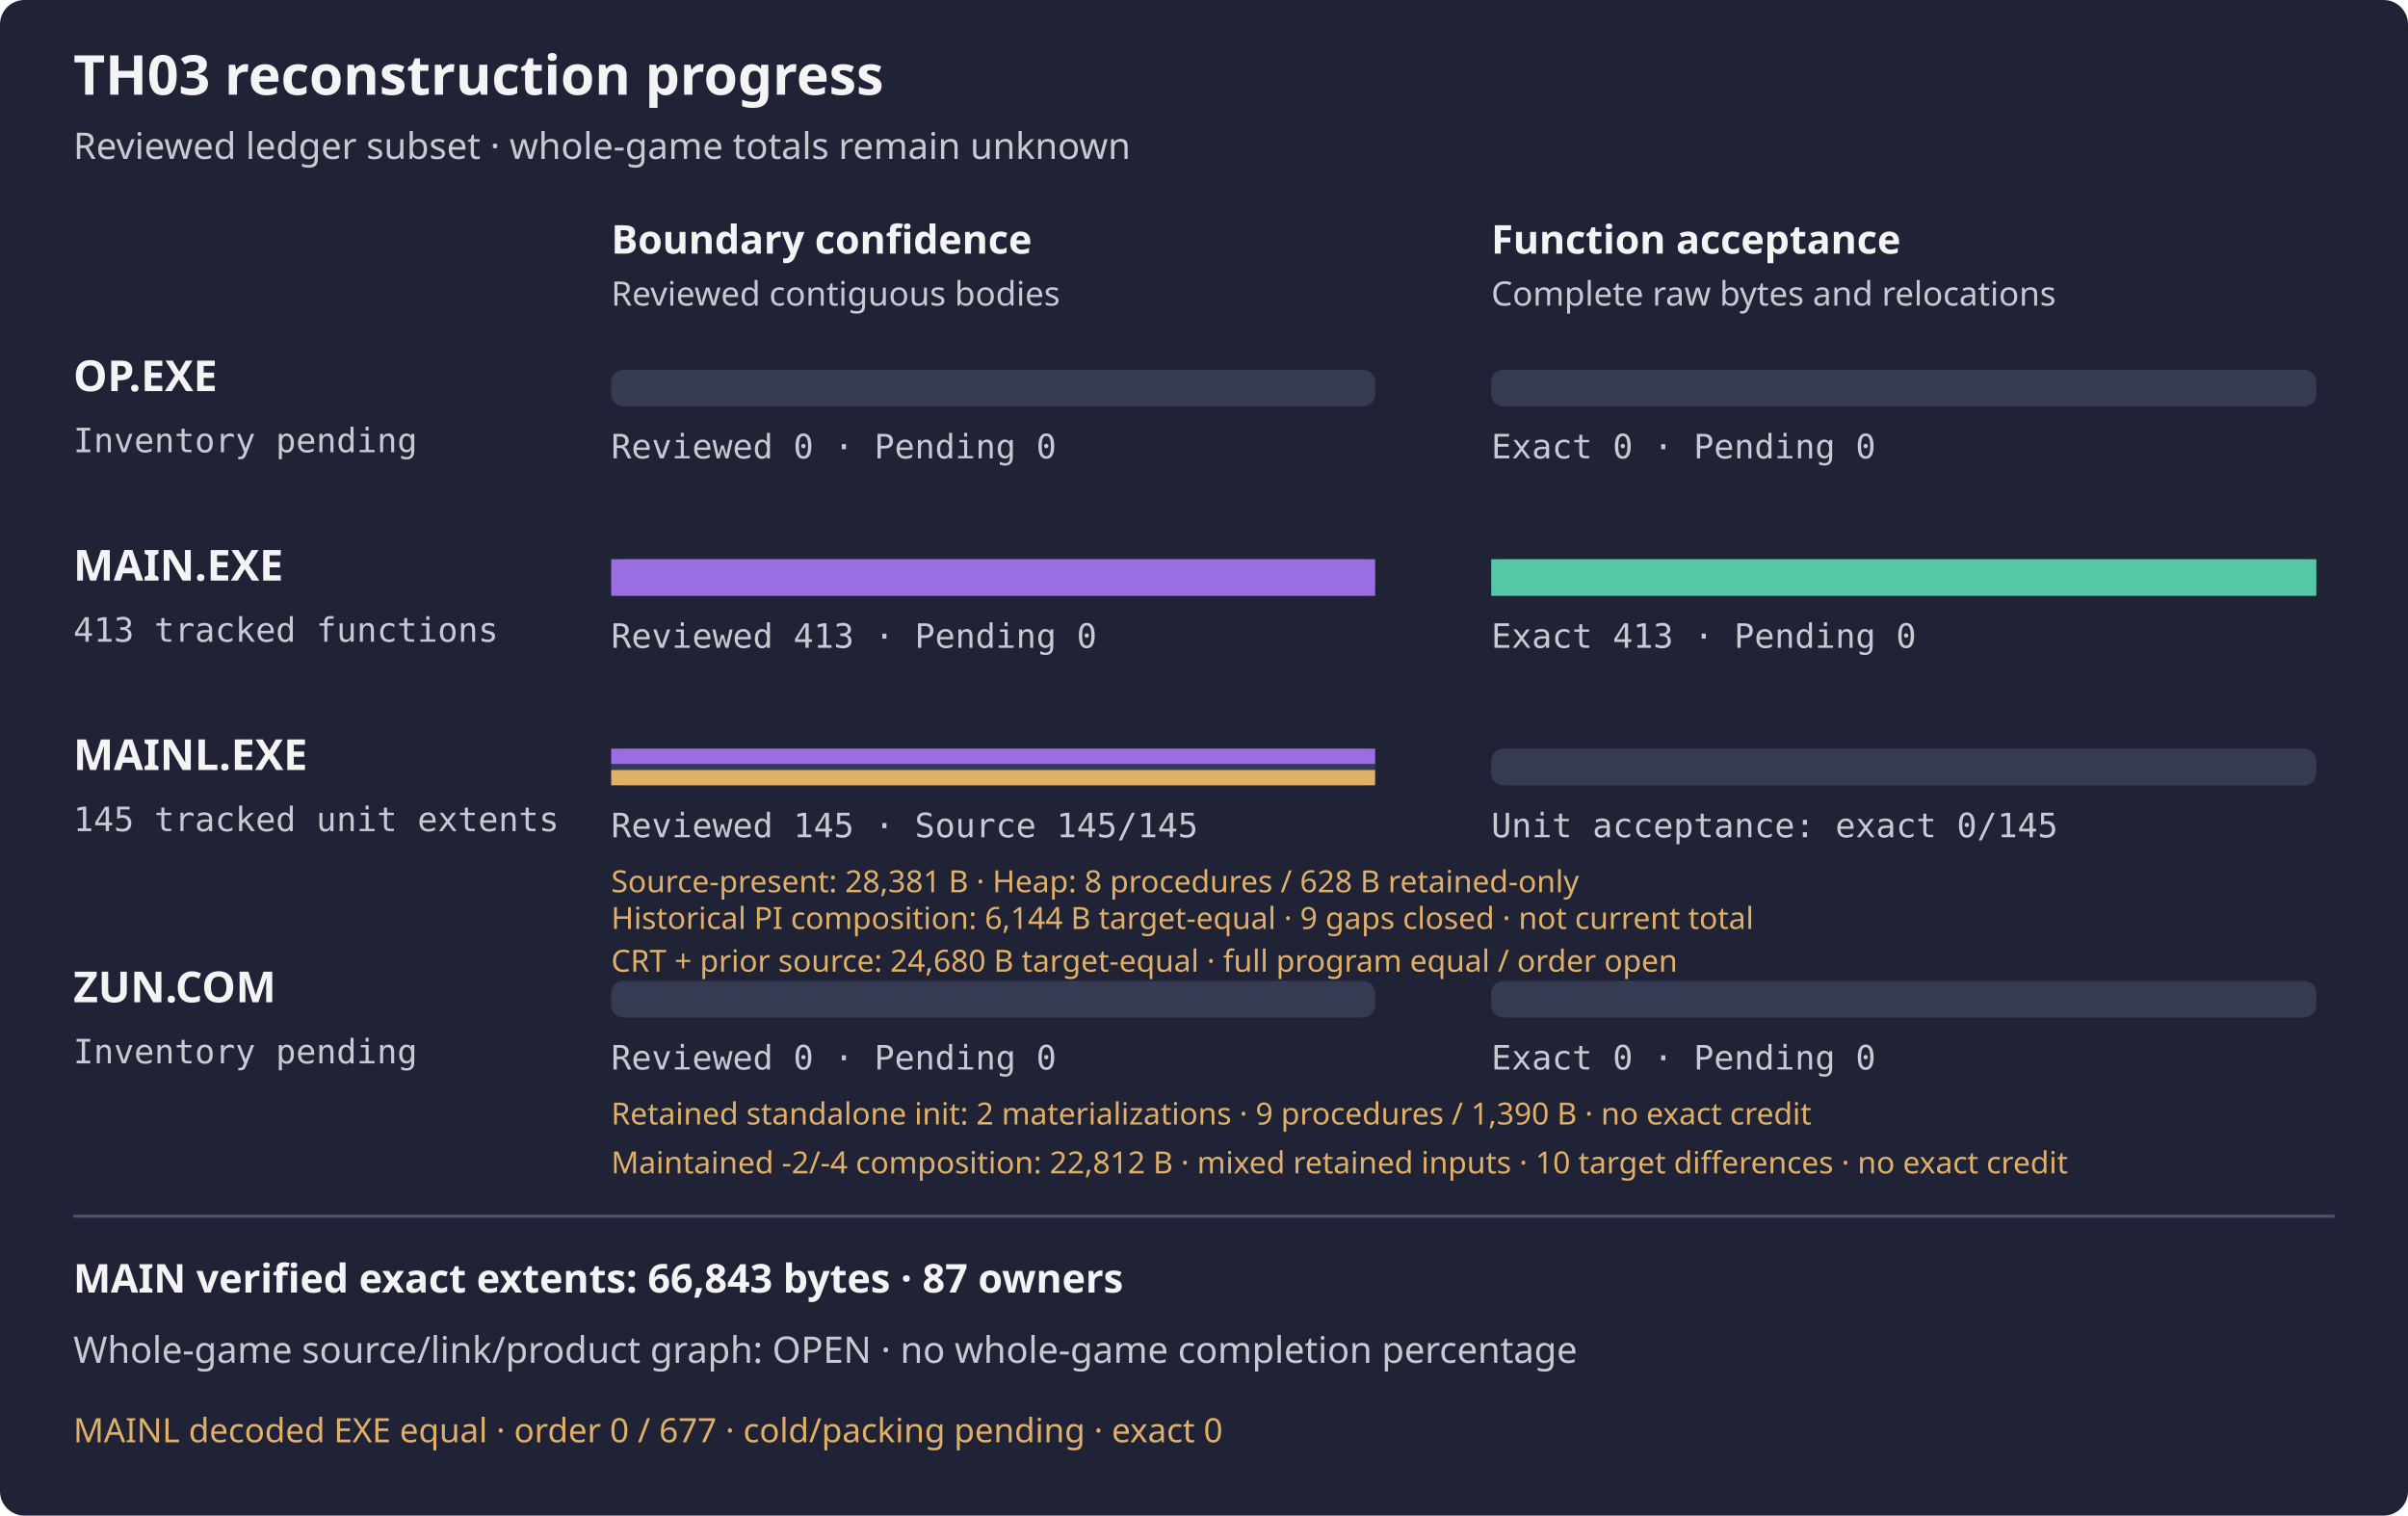
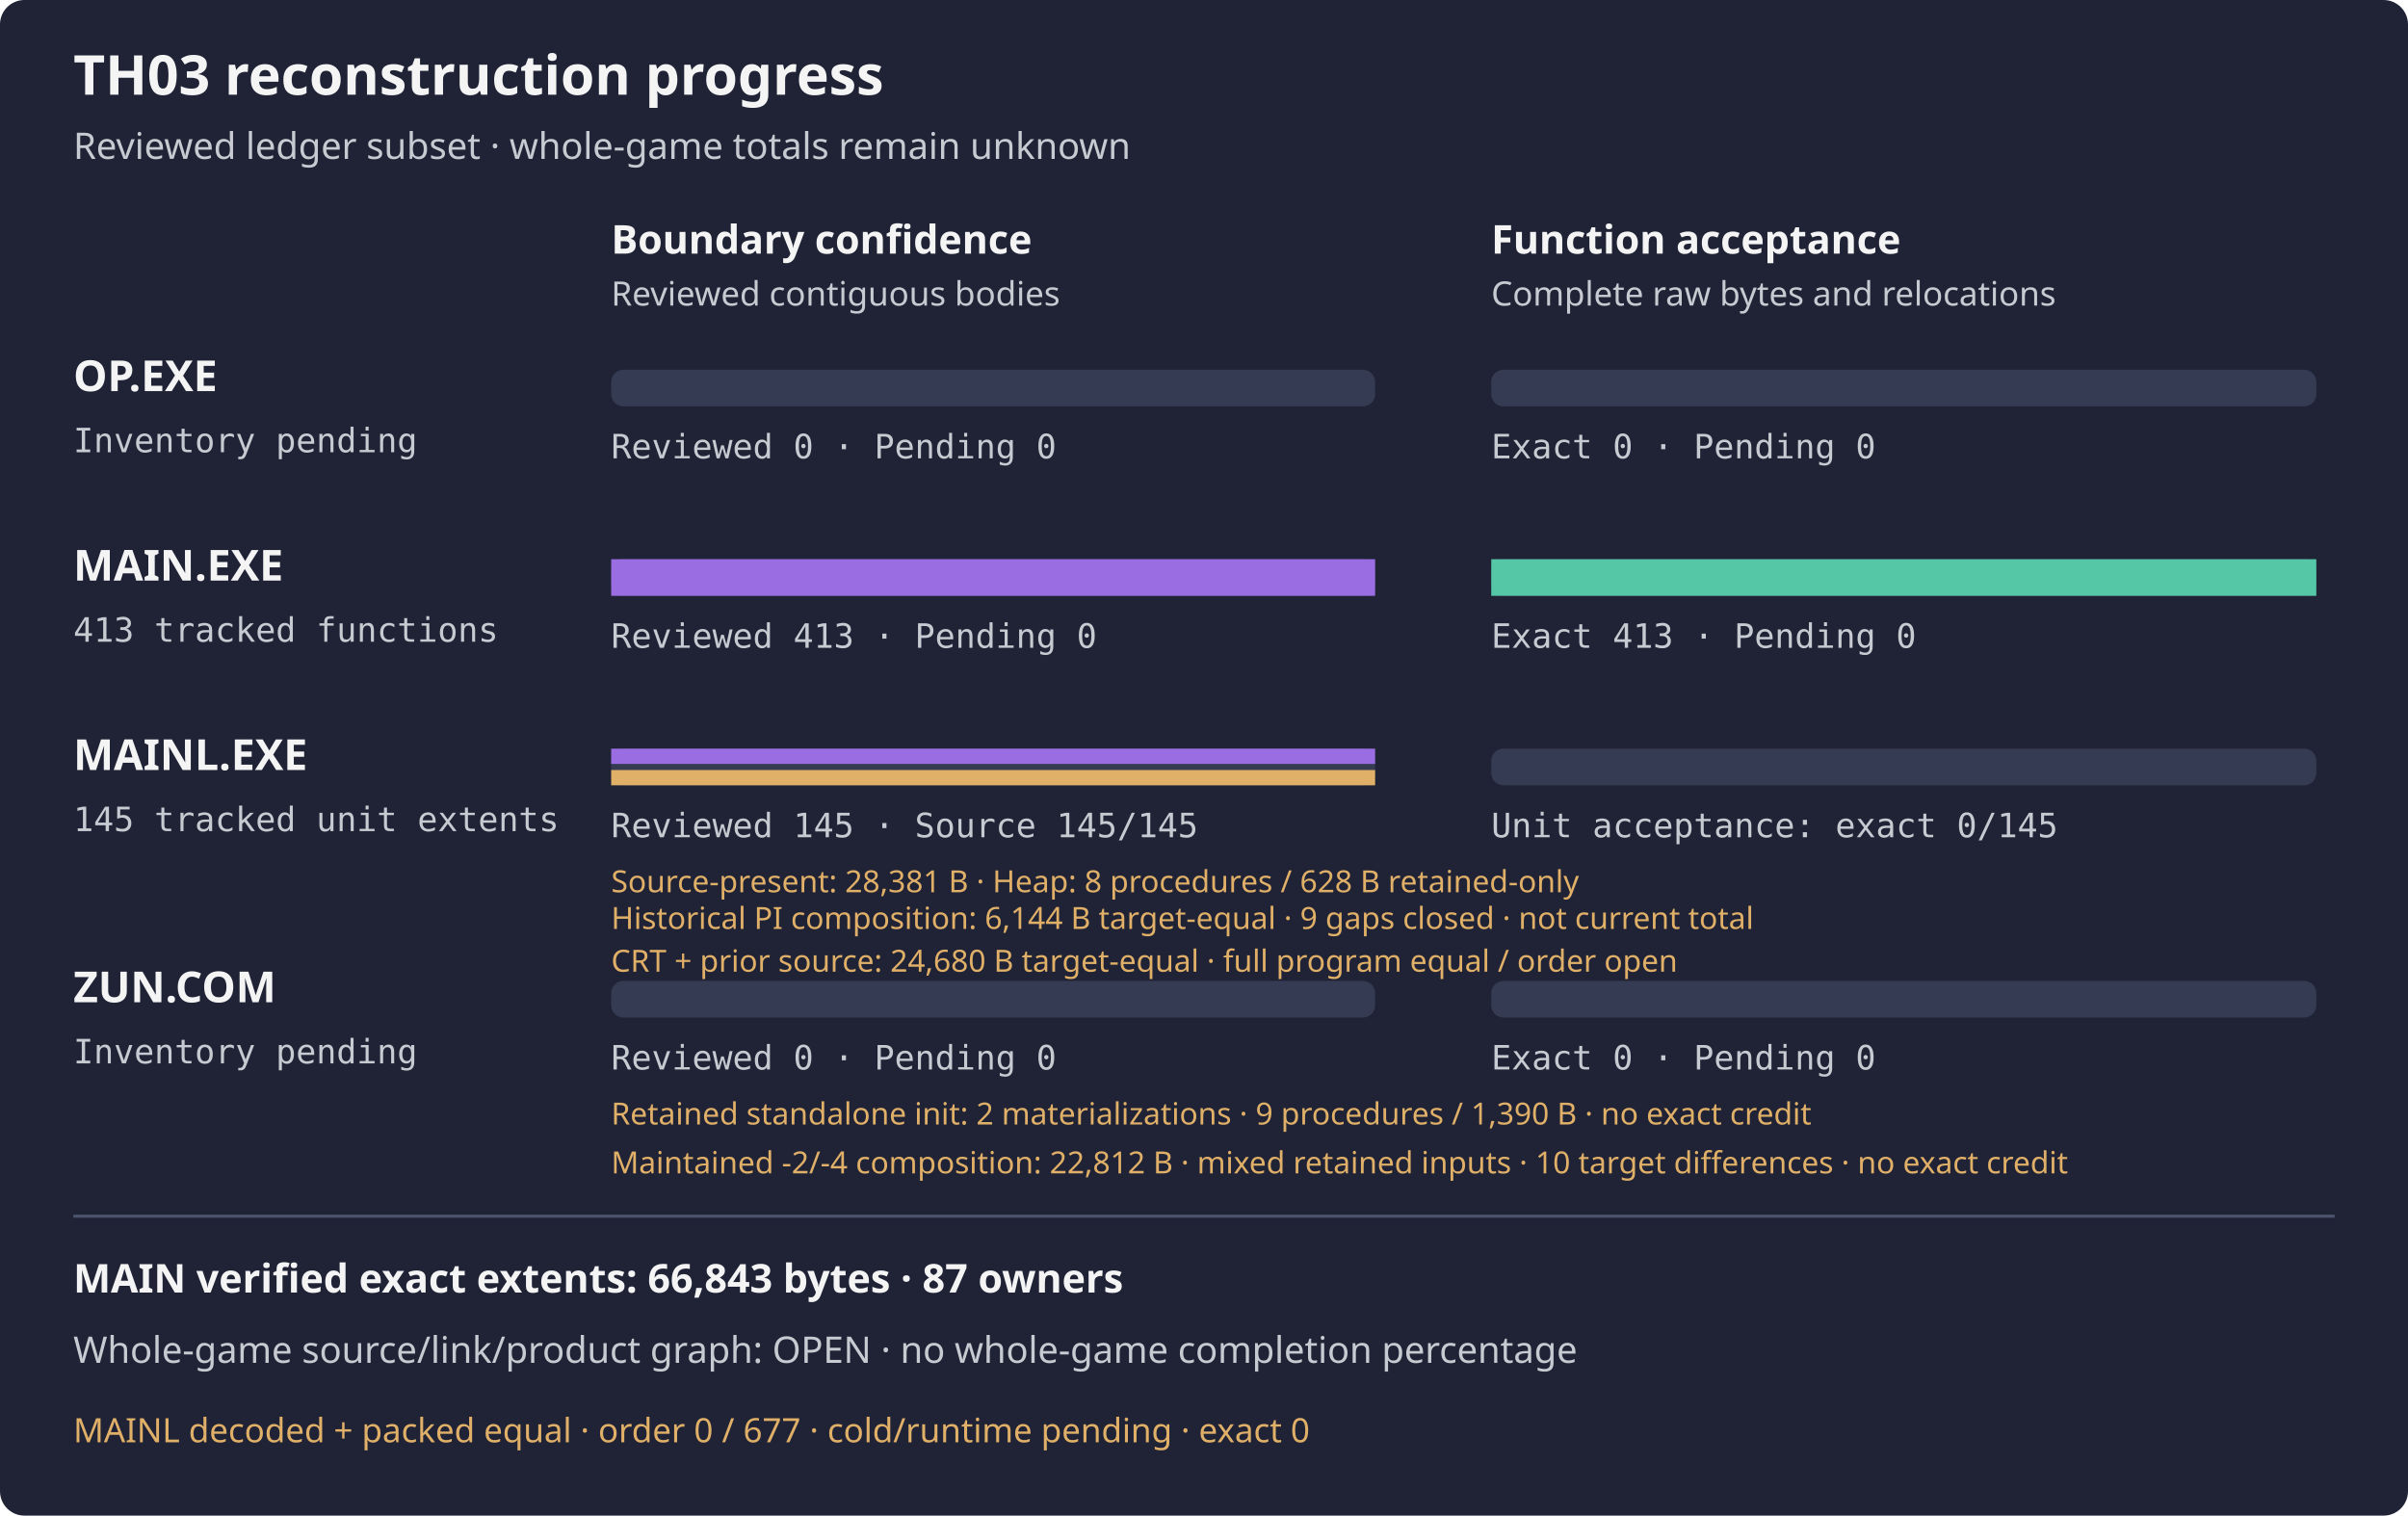
<svg xmlns="http://www.w3.org/2000/svg" width="788" height="496" viewBox="0 0 788 496" role="img" aria-label="TH03 reviewed subset reconstruction progress">
  <rect width="788" height="496" rx="8" fill="#1f2335" />
  <text x="24" y="31" fill="#f4f4f5" font-family="sans-serif" font-size="18" font-weight="600">TH03 reconstruction progress</text>
  <text x="24" y="52" fill="#c8cad2" font-family="sans-serif" font-size="12">Reviewed ledger subset · whole-game totals remain unknown</text>
  <text x="200" y="83" fill="#f4f4f5" font-family="sans-serif" font-size="13" font-weight="600">Boundary confidence</text>
  <text x="488" y="83" fill="#f4f4f5" font-family="sans-serif" font-size="13" font-weight="600">Function acceptance</text>
  <text x="200" y="100" fill="#c8cad2" font-family="sans-serif" font-size="11">Reviewed contiguous bodies</text>
  <text x="488" y="100" fill="#c8cad2" font-family="sans-serif" font-size="11">Complete raw bytes and relocations</text>
  <text x="24" y="128" fill="#f4f4f5" font-family="sans-serif" font-size="14" font-weight="600">OP.EXE</text>
  <text x="24" y="148" fill="#c8cad2" font-family="monospace" font-size="11">Inventory pending</text>
  <rect x="200" y="121" width="250" height="12" rx="4" fill="#353b52" />
  <rect x="488" y="121" width="270" height="12" rx="4" fill="#353b52" />
  <rect x="200" y="121" width="0.00" height="12" fill="#9b6de3" />
  <rect x="488" y="121" width="0.00" height="12" fill="#55c7a6" />
  <text x="200" y="150" fill="#c8cad2" font-family="monospace" font-size="11">Reviewed 0 · Pending 0</text>
  <text x="488" y="150" fill="#c8cad2" font-family="monospace" font-size="11">Exact 0 · Pending 0</text>
  <text x="24" y="190" fill="#f4f4f5" font-family="sans-serif" font-size="14" font-weight="600">MAIN.EXE</text>
  <text x="24" y="210" fill="#c8cad2" font-family="monospace" font-size="11">413 tracked functions</text>
  <rect x="200" y="183" width="250" height="12" rx="4" fill="#353b52" />
  <rect x="488" y="183" width="270" height="12" rx="4" fill="#353b52" />
  <rect x="200" y="183" width="250.00" height="12" fill="#9b6de3" />
  <rect x="488" y="183" width="270.00" height="12" fill="#55c7a6" />
  <text x="200" y="212" fill="#c8cad2" font-family="monospace" font-size="11">Reviewed 413 · Pending 0</text>
  <text x="488" y="212" fill="#c8cad2" font-family="monospace" font-size="11">Exact 413 · Pending 0</text>
  <g aria-label="MAINL bars count tracked unit extents, not functions; source-present is not exact">
    <text x="24" y="252" fill="#f4f4f5" font-family="sans-serif" font-size="14" font-weight="600">MAINL.EXE</text>
    <text x="24" y="272" fill="#c8cad2" font-family="monospace" font-size="11">145 tracked unit extents</text>
    <rect x="200" y="245" width="250" height="12" rx="4" fill="#353b52" />
    <rect x="488" y="245" width="270" height="12" rx="4" fill="#353b52" />
    <rect x="200" y="245" width="250.00" height="5" fill="#9b6de3" />
    <rect x="200" y="252" width="250.00" height="5" fill="#e0af68" />
    <rect x="488" y="245" width="0.00" height="12" fill="#55c7a6" />
    <text x="200" y="274" fill="#c8cad2" font-family="monospace" font-size="11">Reviewed 145 · Source 145/145</text>
    <text x="488" y="274" fill="#c8cad2" font-family="monospace" font-size="11">Unit acceptance: exact 0/145</text>
    <text x="200" y="292" fill="#e0af68" font-family="sans-serif" font-size="10">Source-present: 28,381 B · Heap: 8 procedures / 628 B retained-only</text>
  </g>
  <text x="200" y="304" fill="#e0af68" font-family="sans-serif" font-size="10">Historical PI composition: 6,144 B target-equal · 9 gaps closed · not current total</text>
  <text x="200" y="318" fill="#e0af68" font-family="sans-serif" font-size="10">CRT + prior source: 24,680 B target-equal · full program equal / order open</text>
  <text x="24" y="328" fill="#f4f4f5" font-family="sans-serif" font-size="14" font-weight="600">ZUN.COM</text>
  <text x="24" y="348" fill="#c8cad2" font-family="monospace" font-size="11">Inventory pending</text>
  <rect x="200" y="321" width="250" height="12" rx="4" fill="#353b52" />
  <rect x="488" y="321" width="270" height="12" rx="4" fill="#353b52" />
  <rect x="200" y="321" width="0.00" height="12" fill="#9b6de3" />
  <rect x="488" y="321" width="0.00" height="12" fill="#55c7a6" />
  <text x="200" y="350" fill="#c8cad2" font-family="monospace" font-size="11">Reviewed 0 · Pending 0</text>
  <text x="488" y="350" fill="#c8cad2" font-family="monospace" font-size="11">Exact 0 · Pending 0</text>
  <text x="200" y="368" fill="#e0af68" font-family="sans-serif" font-size="10">Retained standalone init: 2 materializations · 9 procedures / 1,390 B · no exact credit</text>
  <text x="200" y="384" fill="#e0af68" font-family="sans-serif" font-size="10" aria-label="Two equal 22,812-byte mixed-source outputs: maintained init (-2) and driver (-4), three retained other payloads and retained wrapper scaffold. Two independent driver materializations have raw OBJ/COM/MAP equality, no normalization or object reuse; first was not a predeclared pair, and second source mtimes were declared from observed first inputs. Fourteen wrapper-only observations and wrong-transfer negative pass; no payload execution or native composition build. Ten target differences remain; no exact acceptance or DIET closure">Maintained -2/-4 composition: 22,812 B · mixed retained inputs · 10 target differences · no exact credit</text>
  <path d="M24 398 H764" stroke="#4b526d" />
  <text x="24" y="423" fill="#f4f4f5" font-family="sans-serif" font-size="13" font-weight="600">MAIN verified exact extents: 66,843 bytes · 87 owners</text>
  <text x="24" y="446" fill="#c8cad2" font-family="sans-serif" font-size="12">Whole-game source/link/product graph: OPEN · no whole-game completion percentage</text>
-   <text x="24" y="472" fill="#e0af68" font-family="sans-serif" font-size="11">MAINL decoded EXE equal · order 0 / 677 · cold/packing pending · exact 0</text>
+   <text x="24" y="472" fill="#e0af68" font-family="sans-serif" font-size="11">MAINL decoded + packed equal · order 0 / 677 · cold/runtime pending · exact 0</text>
</svg>
